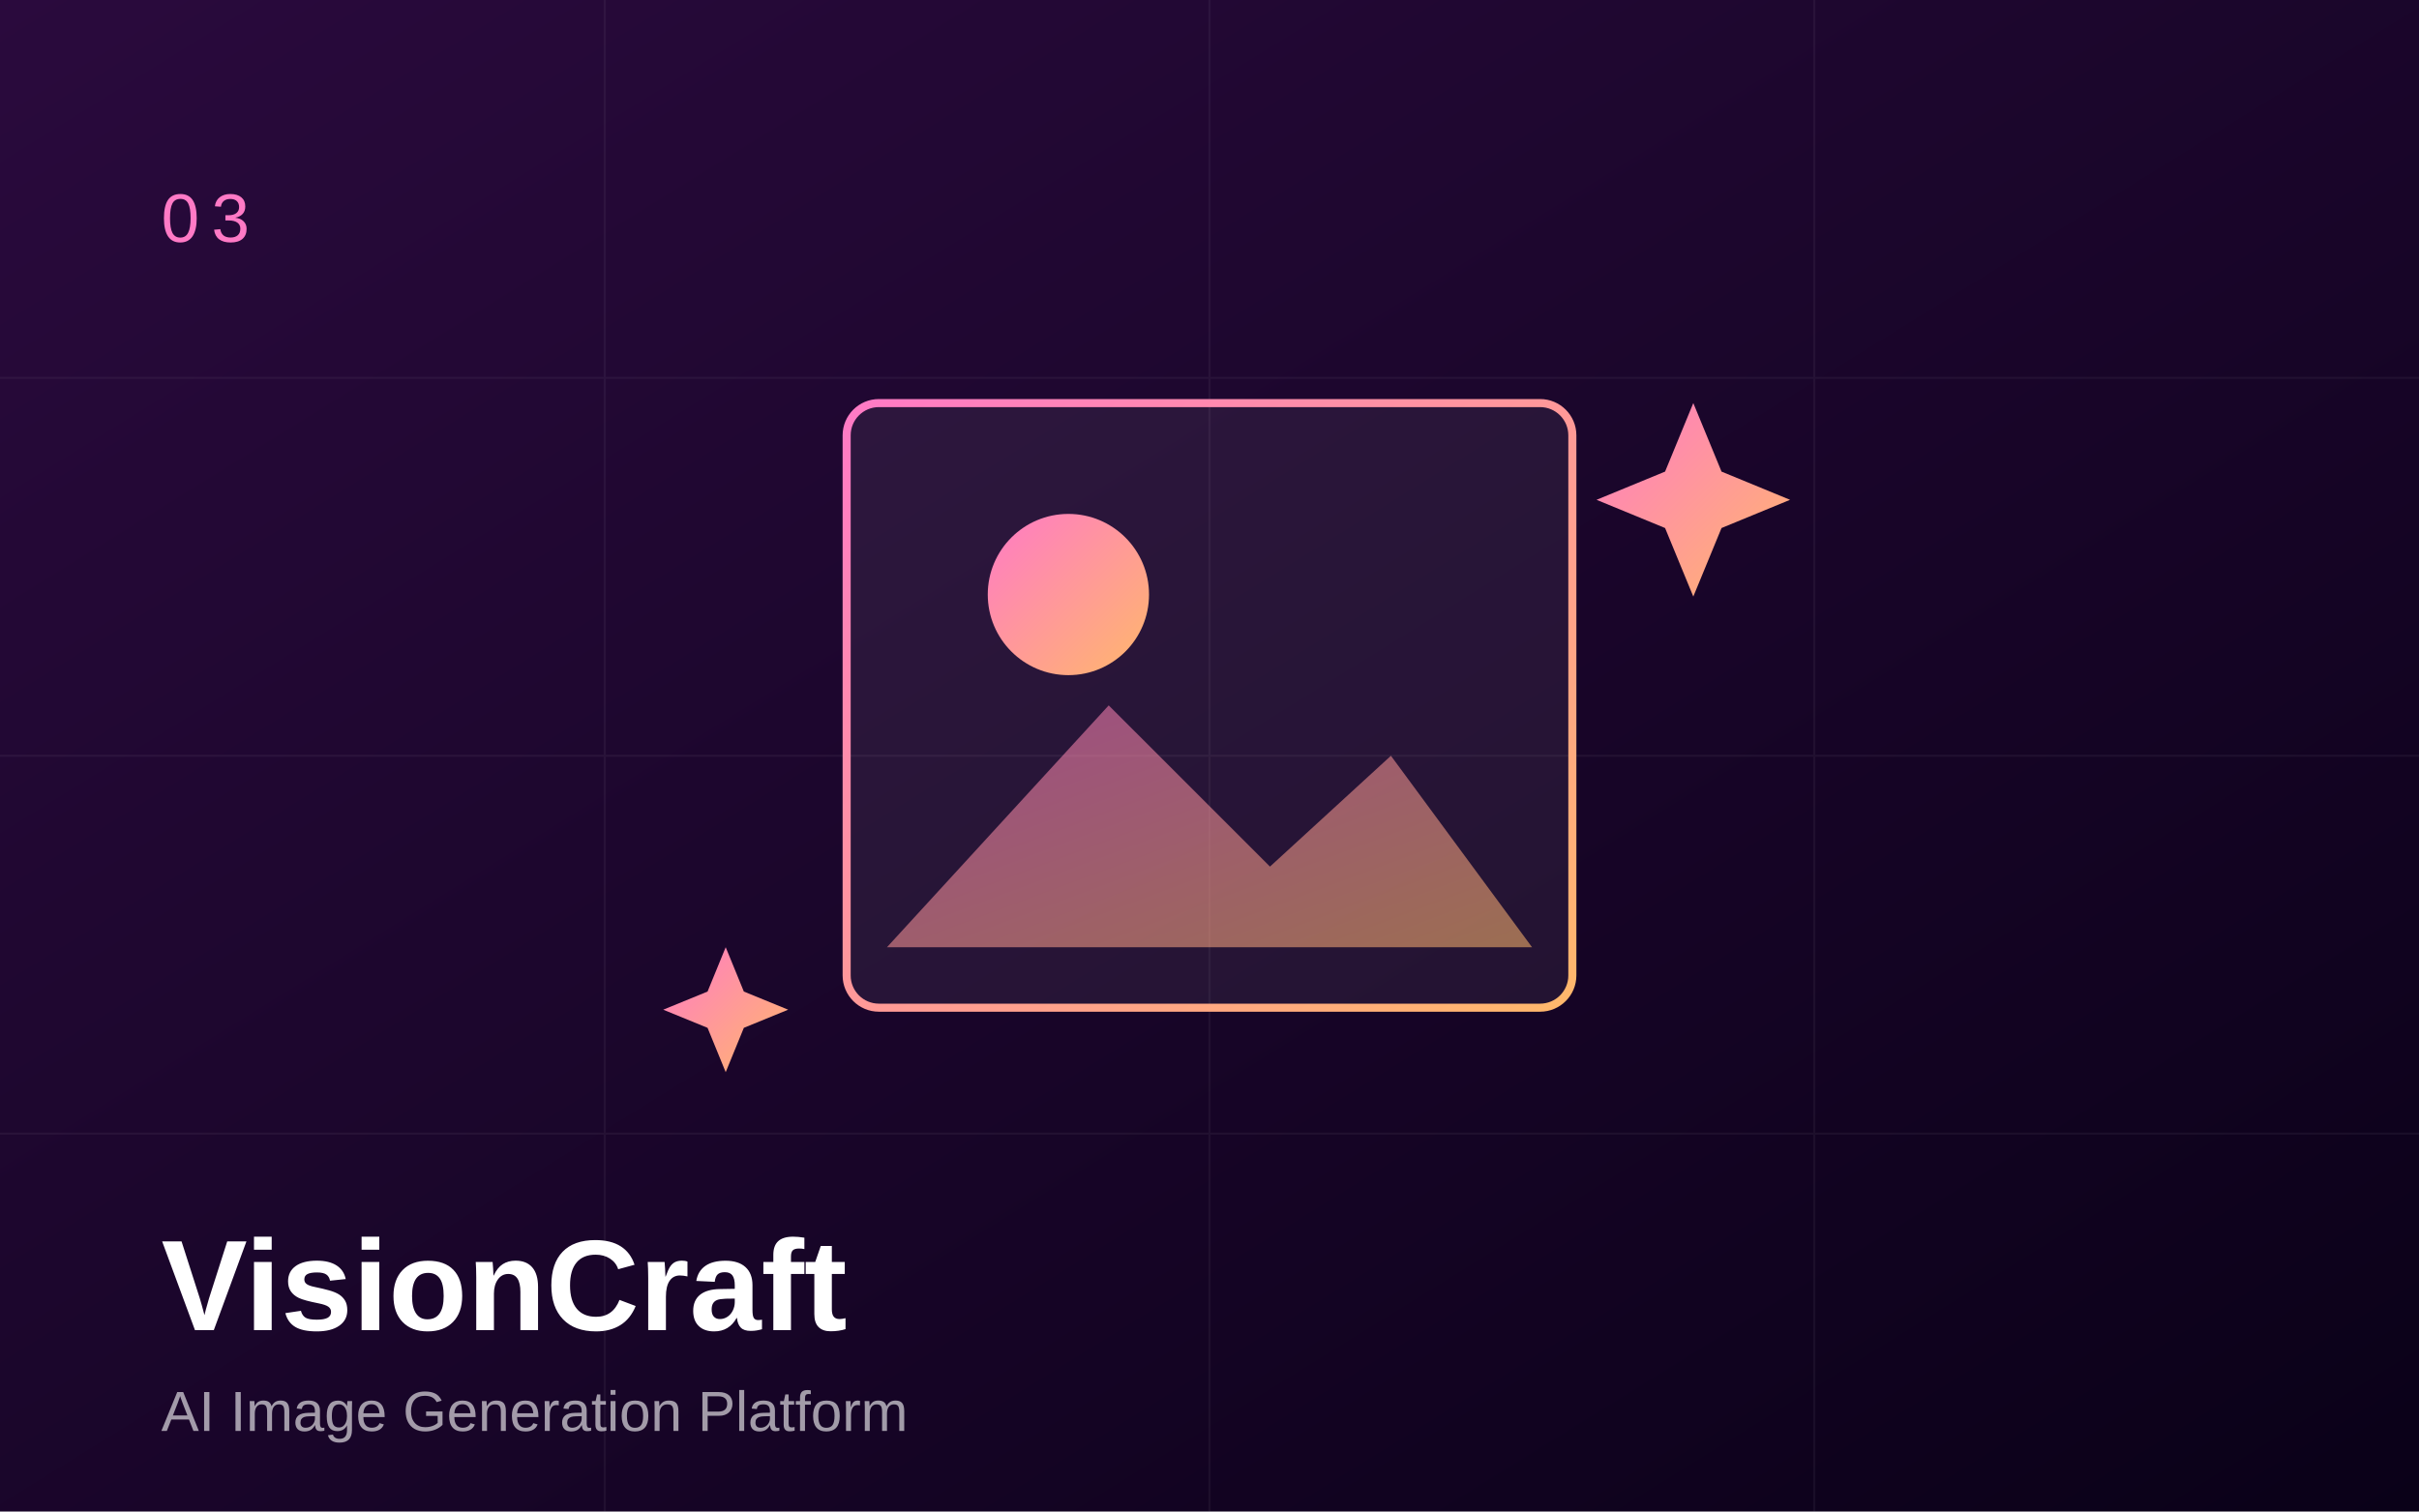
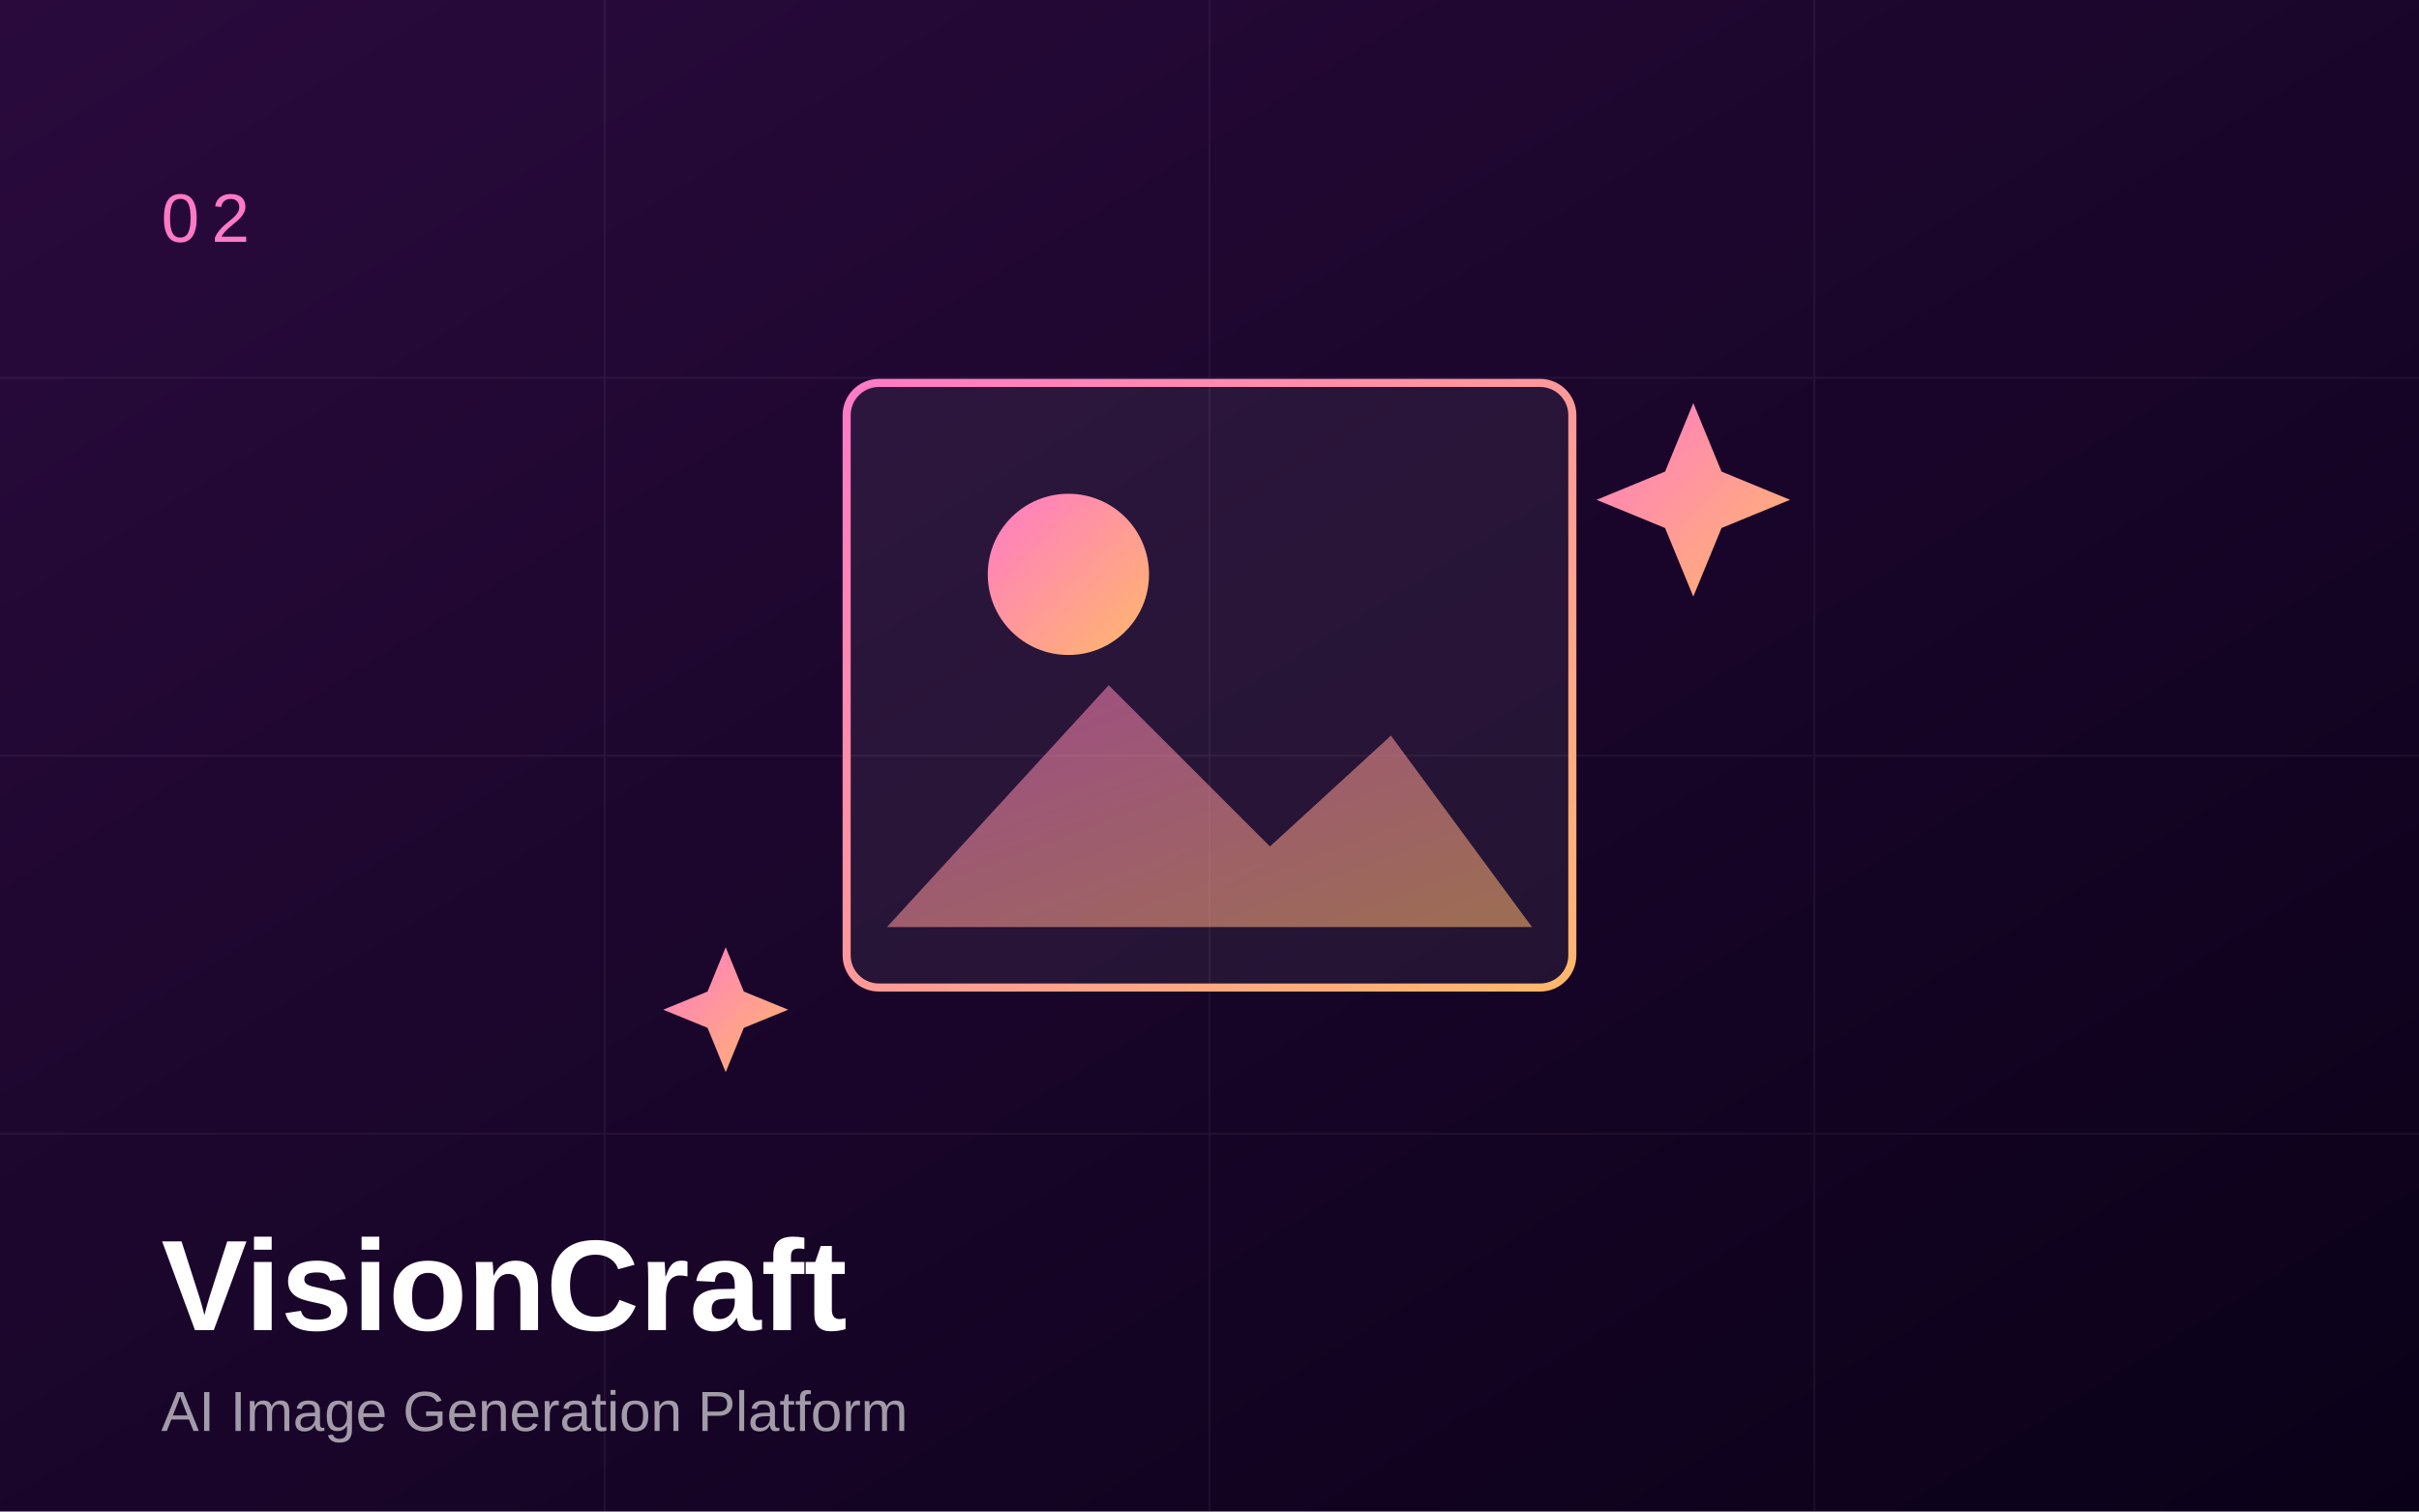
- <svg xmlns="http://www.w3.org/2000/svg" viewBox="0 0 1200 750" width="1200" height="750" role="img" aria-label="VisionCraft — AI Image Generation Platform">
+ <svg xmlns="http://www.w3.org/2000/svg" viewBox="0 0 1200 750" width="1200" height="750" role="img" aria-label="VisionCraft - AI Image Generation Platform">
  <defs>
-     <linearGradient id="bg3" x1="0" y1="0" x2="1" y2="1">
+     <linearGradient id="bg" x1="0" y1="0" x2="1" y2="1">
      <stop offset="0" stop-color="#2a0a3d" />
      <stop offset="1" stop-color="#0a0118" />
    </linearGradient>
-     <linearGradient id="accent3" x1="0" y1="0" x2="1" y2="1">
+     <linearGradient id="accent" x1="0" y1="0" x2="1" y2="1">
      <stop offset="0" stop-color="#ff7ac6" />
      <stop offset="1" stop-color="#ffb86b" />
    </linearGradient>
  </defs>
-   <rect width="1200" height="750" fill="url(#bg3)" />
+   <rect width="1200" height="750" fill="url(#bg)" />
  <g fill="none" stroke="#ffffff" stroke-opacity="0.05" stroke-width="1">
    <path d="M0 187.5 H1200 M0 375 H1200 M0 562.5 H1200 M300 0 V750 M600 0 V750 M900 0 V750" />
  </g>
-   <g transform="translate(420 200)">
-     <rect x="0" y="0" width="360" height="300" rx="16" fill="#ffffff" fill-opacity="0.06" stroke="url(#accent3)" stroke-width="4" />
-     <circle cx="110" cy="95" r="40" fill="url(#accent3)" />
-     <path d="M20 270 L130 150 L210 230 L270 175 L340 270 Z" fill="url(#accent3)" fill-opacity="0.55" />
+   <g transform="translate(420 190)">
+     <rect x="0" y="0" width="360" height="300" rx="16" fill="#ffffff" fill-opacity="0.06" stroke="url(#accent)" stroke-width="4" />
+     <circle cx="110" cy="95" r="40" fill="url(#accent)" />
+     <path d="M20 270 L130 150 L210 230 L270 175 L340 270 Z" fill="url(#accent)" fill-opacity="0.55" />
  </g>
-   <g fill="url(#accent3)">
+   <g fill="url(#accent)">
    <path d="M840 200 l14 34 34 14 -34 14 -14 34 -14 -34 -34 -14 34 -14 z" />
    <path d="M360 470 l9 22 22 9 -22 9 -9 22 -9 -22 -22 -9 22 -9 z" />
  </g>
-   <text x="80" y="120" font-family="Arial, Helvetica, sans-serif" font-size="34" fill="#ff7ac6" letter-spacing="6">03</text>
+   <text x="80" y="120" font-family="Arial, Helvetica, sans-serif" font-size="34" fill="#ff7ac6" letter-spacing="6">02</text>
  <text x="80" y="660" font-family="Arial, Helvetica, sans-serif" font-size="64" font-weight="700" fill="#ffffff">VisionCraft</text>
  <text x="80" y="710" font-family="Arial, Helvetica, sans-serif" font-size="28" fill="#ffffff" fill-opacity="0.6">AI Image Generation Platform</text>
</svg>
